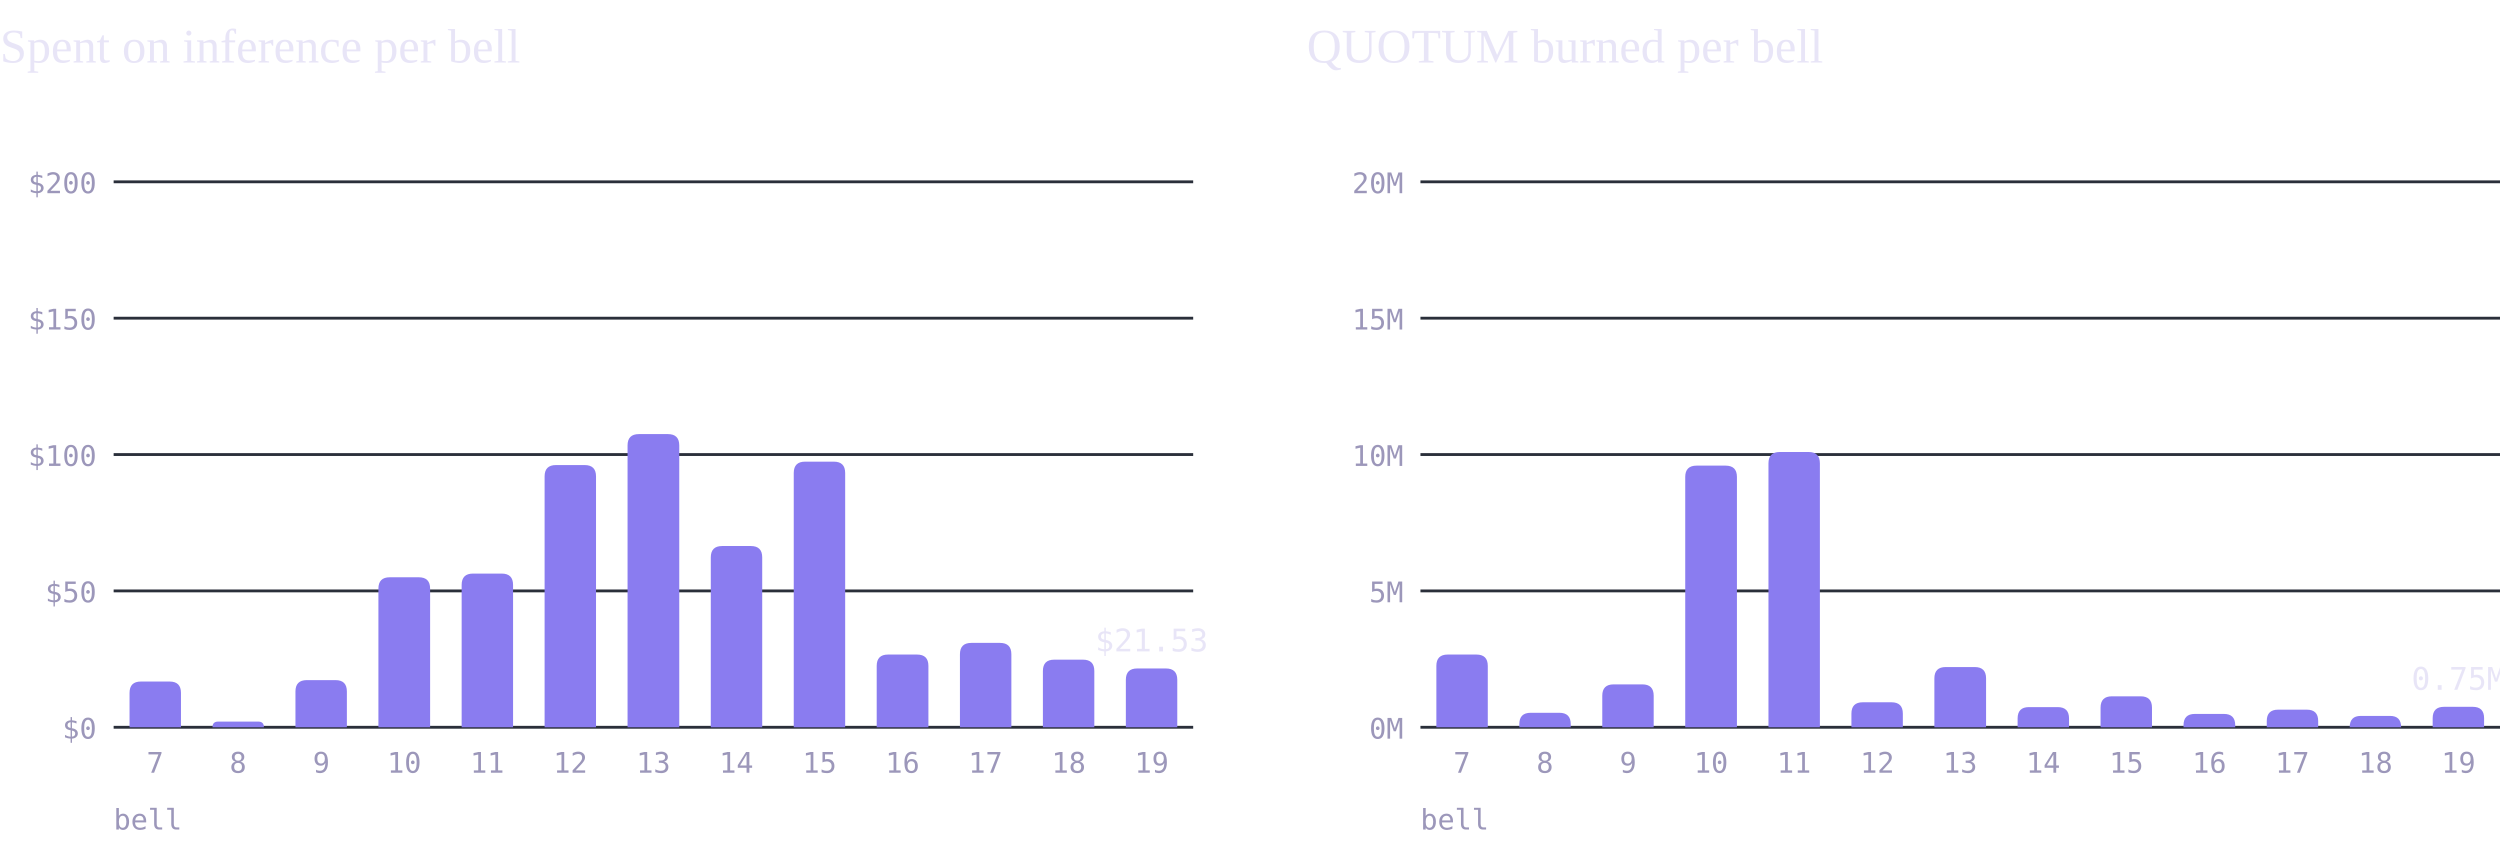
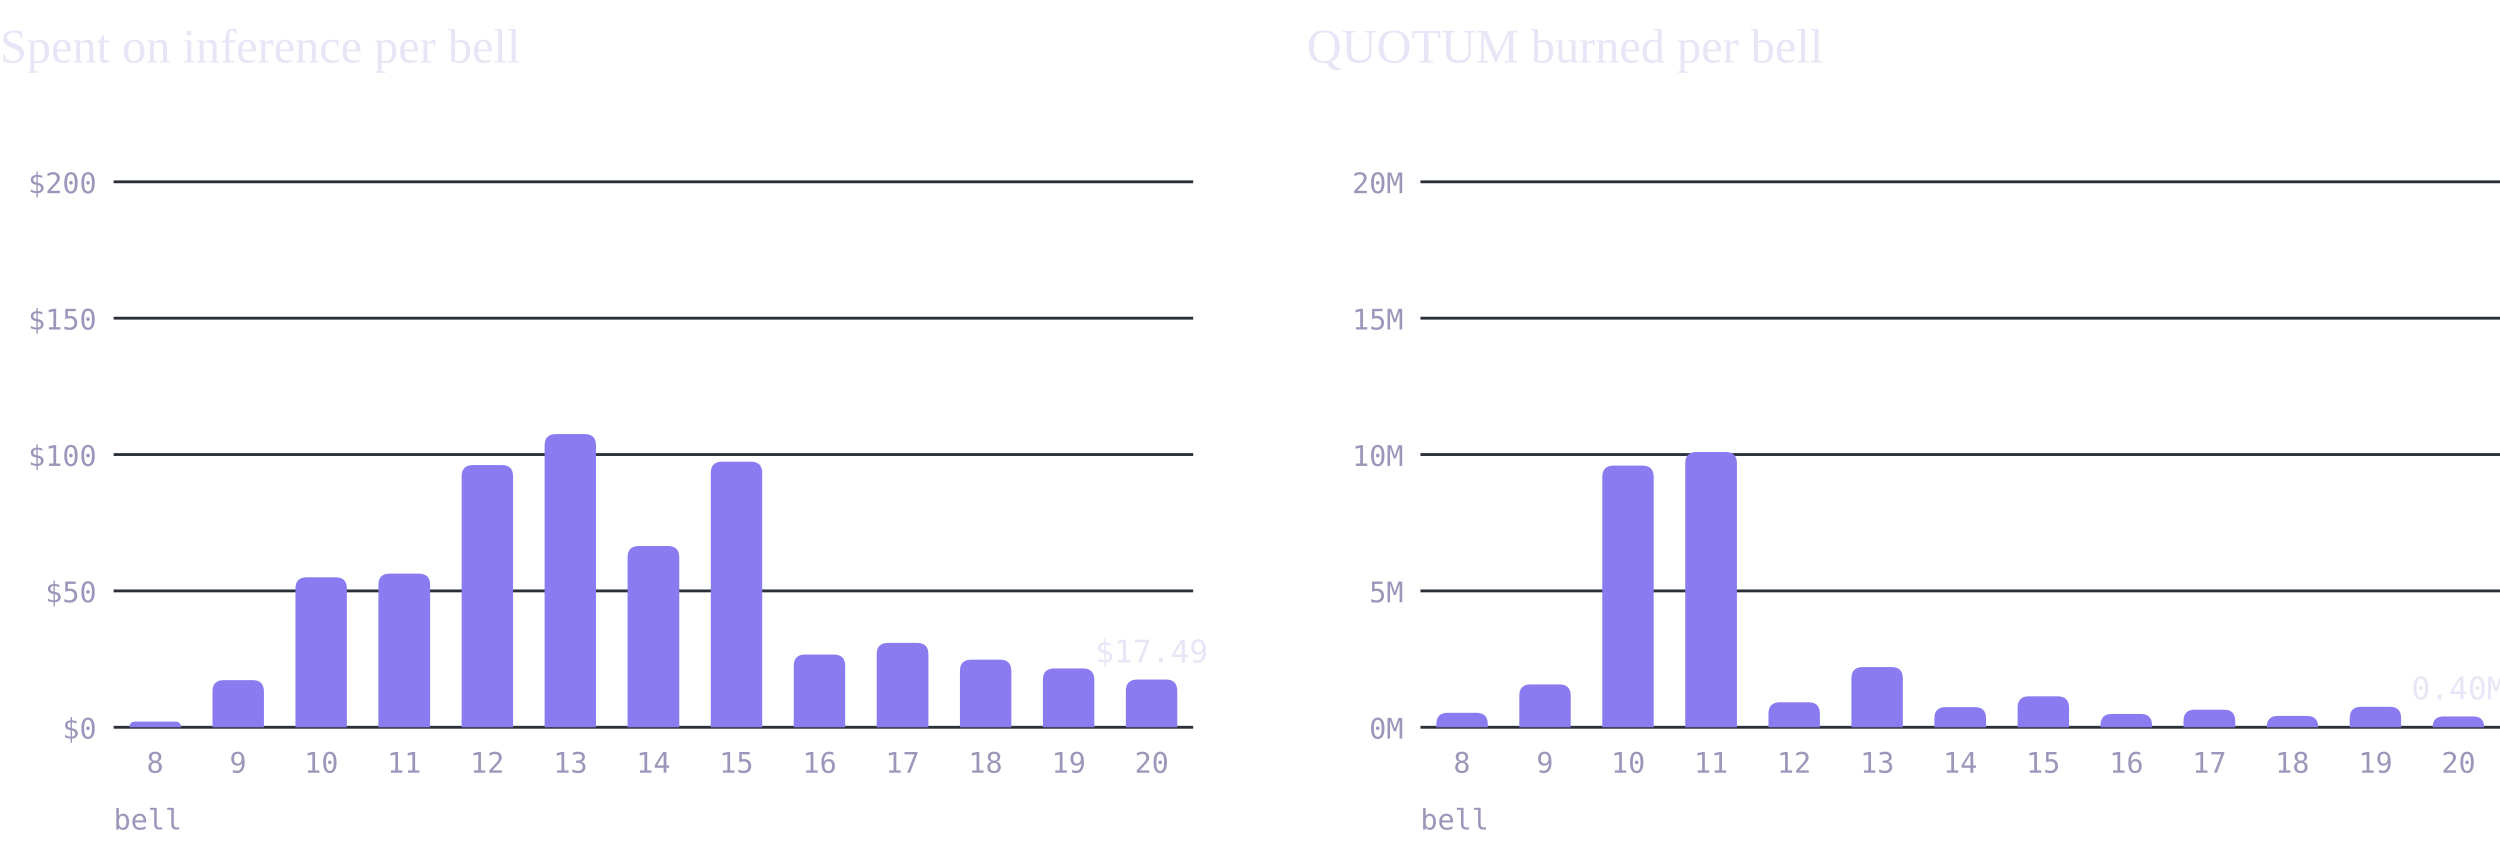
- <svg xmlns="http://www.w3.org/2000/svg" viewBox="0 0 880 300" width="880" height="300" role="img" aria-label="quotum bells 1 to 19: inference spent and QUOTUM burned per bell">
+ <svg xmlns="http://www.w3.org/2000/svg" viewBox="0 0 880 300" width="880" height="300" role="img" aria-label="quotum bells 1 to 20: inference spent and QUOTUM burned per bell">
  <text x="0" y="22" font-family="Georgia,'Times New Roman',serif" font-size="17" fill="#e8e5f7">Spent on inference per bell</text>
  <line x1="40" x2="420" y1="256.0" y2="256.0" stroke="#2a2f3a" stroke-width="1" />
  <text x="34" y="260.0" text-anchor="end" font-family="ui-monospace,SFMono-Regular,Menlo,monospace" font-size="10" fill="#9c97ba">$0</text>
  <line x1="40" x2="420" y1="208.0" y2="208.0" stroke="#2a2f3a" stroke-width="1" />
  <text x="34" y="212.0" text-anchor="end" font-family="ui-monospace,SFMono-Regular,Menlo,monospace" font-size="10" fill="#9c97ba">$50</text>
  <line x1="40" x2="420" y1="160.0" y2="160.0" stroke="#2a2f3a" stroke-width="1" />
  <text x="34" y="164.0" text-anchor="end" font-family="ui-monospace,SFMono-Regular,Menlo,monospace" font-size="10" fill="#9c97ba">$100</text>
  <line x1="40" x2="420" y1="112.0" y2="112.0" stroke="#2a2f3a" stroke-width="1" />
  <text x="34" y="116.0" text-anchor="end" font-family="ui-monospace,SFMono-Regular,Menlo,monospace" font-size="10" fill="#9c97ba">$150</text>
  <line x1="40" x2="420" y1="64.0" y2="64.0" stroke="#2a2f3a" stroke-width="1" />
  <text x="34" y="68.0" text-anchor="end" font-family="ui-monospace,SFMono-Regular,Menlo,monospace" font-size="10" fill="#9c97ba">$200</text>
-   <path d="M45.6,256.0 V243.9 Q45.6,239.9 49.6,239.9 H59.7 Q63.7,239.9 63.7,243.9 V256.0 Z" fill="#8a7cf0" />
-   <text x="54.6" y="272" text-anchor="middle" font-family="ui-monospace,SFMono-Regular,Menlo,monospace" font-size="10" fill="#9c97ba">7</text>
-   <path d="M74.8,256.0 V256.0 Q74.8,254.0 76.8,254.0 H90.9 Q92.9,254.0 92.9,256.0 V256.0 Z" fill="#8a7cf0" />
-   <text x="83.8" y="272" text-anchor="middle" font-family="ui-monospace,SFMono-Regular,Menlo,monospace" font-size="10" fill="#9c97ba">8</text>
-   <path d="M104.0,256.0 V243.4 Q104.0,239.4 108.0,239.4 H118.1 Q122.1,239.4 122.1,243.4 V256.0 Z" fill="#8a7cf0" />
-   <text x="113.1" y="272" text-anchor="middle" font-family="ui-monospace,SFMono-Regular,Menlo,monospace" font-size="10" fill="#9c97ba">9</text>
-   <path d="M133.2,256.0 V207.2 Q133.2,203.2 137.2,203.2 H147.4 Q151.4,203.2 151.4,207.2 V256.0 Z" fill="#8a7cf0" />
-   <text x="142.3" y="272" text-anchor="middle" font-family="ui-monospace,SFMono-Regular,Menlo,monospace" font-size="10" fill="#9c97ba">10</text>
-   <path d="M162.5,256.0 V205.9 Q162.5,201.9 166.5,201.9 H176.6 Q180.6,201.9 180.6,205.9 V256.0 Z" fill="#8a7cf0" />
-   <text x="171.5" y="272" text-anchor="middle" font-family="ui-monospace,SFMono-Regular,Menlo,monospace" font-size="10" fill="#9c97ba">11</text>
-   <path d="M191.7,256.0 V167.7 Q191.7,163.7 195.7,163.7 H205.8 Q209.8,163.7 209.8,167.7 V256.0 Z" fill="#8a7cf0" />
-   <text x="200.8" y="272" text-anchor="middle" font-family="ui-monospace,SFMono-Regular,Menlo,monospace" font-size="10" fill="#9c97ba">12</text>
-   <path d="M220.9,256.0 V156.8 Q220.9,152.8 224.9,152.8 H235.1 Q239.1,152.8 239.1,156.8 V256.0 Z" fill="#8a7cf0" />
-   <text x="230.0" y="272" text-anchor="middle" font-family="ui-monospace,SFMono-Regular,Menlo,monospace" font-size="10" fill="#9c97ba">13</text>
-   <path d="M250.2,256.0 V196.2 Q250.2,192.2 254.2,192.2 H264.3 Q268.3,192.2 268.3,196.2 V256.0 Z" fill="#8a7cf0" />
-   <text x="259.2" y="272" text-anchor="middle" font-family="ui-monospace,SFMono-Regular,Menlo,monospace" font-size="10" fill="#9c97ba">14</text>
-   <path d="M279.4,256.0 V166.5 Q279.4,162.5 283.4,162.5 H293.5 Q297.5,162.5 297.5,166.5 V256.0 Z" fill="#8a7cf0" />
-   <text x="288.5" y="272" text-anchor="middle" font-family="ui-monospace,SFMono-Regular,Menlo,monospace" font-size="10" fill="#9c97ba">15</text>
-   <path d="M308.6,256.0 V234.4 Q308.6,230.4 312.6,230.4 H322.8 Q326.8,230.4 326.8,234.4 V256.0 Z" fill="#8a7cf0" />
-   <text x="317.7" y="272" text-anchor="middle" font-family="ui-monospace,SFMono-Regular,Menlo,monospace" font-size="10" fill="#9c97ba">16</text>
-   <path d="M337.9,256.0 V230.3 Q337.9,226.3 341.9,226.3 H352.0 Q356.0,226.3 356.0,230.3 V256.0 Z" fill="#8a7cf0" />
-   <text x="346.9" y="272" text-anchor="middle" font-family="ui-monospace,SFMono-Regular,Menlo,monospace" font-size="10" fill="#9c97ba">17</text>
-   <path d="M367.1,256.0 V236.2 Q367.1,232.2 371.1,232.2 H381.2 Q385.2,232.2 385.2,236.2 V256.0 Z" fill="#8a7cf0" />
-   <text x="376.2" y="272" text-anchor="middle" font-family="ui-monospace,SFMono-Regular,Menlo,monospace" font-size="10" fill="#9c97ba">18</text>
-   <path d="M396.3,256.0 V239.3 Q396.3,235.3 400.3,235.3 H410.4 Q414.4,235.3 414.4,239.3 V256.0 Z" fill="#8a7cf0" />
-   <text x="405.4" y="272" text-anchor="middle" font-family="ui-monospace,SFMono-Regular,Menlo,monospace" font-size="10" fill="#9c97ba">19</text>
-   <text x="405.4" y="229.3" text-anchor="middle" font-family="ui-monospace,SFMono-Regular,Menlo,monospace" font-size="11" fill="#e8e5f7">$21.53</text>
+   <path d="M45.6,256.0 V256.0 Q45.6,254.0 47.6,254.0 H61.7 Q63.7,254.0 63.7,256.0 V256.0 Z" fill="#8a7cf0" />
+   <text x="54.6" y="272" text-anchor="middle" font-family="ui-monospace,SFMono-Regular,Menlo,monospace" font-size="10" fill="#9c97ba">8</text>
+   <path d="M74.8,256.0 V243.4 Q74.8,239.4 78.8,239.4 H88.9 Q92.9,239.4 92.9,243.4 V256.0 Z" fill="#8a7cf0" />
+   <text x="83.8" y="272" text-anchor="middle" font-family="ui-monospace,SFMono-Regular,Menlo,monospace" font-size="10" fill="#9c97ba">9</text>
+   <path d="M104.0,256.0 V207.2 Q104.0,203.2 108.0,203.2 H118.1 Q122.1,203.2 122.1,207.2 V256.0 Z" fill="#8a7cf0" />
+   <text x="113.1" y="272" text-anchor="middle" font-family="ui-monospace,SFMono-Regular,Menlo,monospace" font-size="10" fill="#9c97ba">10</text>
+   <path d="M133.2,256.0 V205.9 Q133.2,201.9 137.2,201.9 H147.4 Q151.4,201.9 151.4,205.9 V256.0 Z" fill="#8a7cf0" />
+   <text x="142.3" y="272" text-anchor="middle" font-family="ui-monospace,SFMono-Regular,Menlo,monospace" font-size="10" fill="#9c97ba">11</text>
+   <path d="M162.5,256.0 V167.7 Q162.5,163.7 166.5,163.7 H176.6 Q180.6,163.7 180.6,167.7 V256.0 Z" fill="#8a7cf0" />
+   <text x="171.5" y="272" text-anchor="middle" font-family="ui-monospace,SFMono-Regular,Menlo,monospace" font-size="10" fill="#9c97ba">12</text>
+   <path d="M191.7,256.0 V156.8 Q191.7,152.8 195.7,152.8 H205.8 Q209.8,152.8 209.8,156.8 V256.0 Z" fill="#8a7cf0" />
+   <text x="200.8" y="272" text-anchor="middle" font-family="ui-monospace,SFMono-Regular,Menlo,monospace" font-size="10" fill="#9c97ba">13</text>
+   <path d="M220.9,256.0 V196.2 Q220.9,192.2 224.9,192.2 H235.1 Q239.1,192.2 239.1,196.2 V256.0 Z" fill="#8a7cf0" />
+   <text x="230.0" y="272" text-anchor="middle" font-family="ui-monospace,SFMono-Regular,Menlo,monospace" font-size="10" fill="#9c97ba">14</text>
+   <path d="M250.2,256.0 V166.5 Q250.2,162.5 254.2,162.5 H264.3 Q268.3,162.5 268.3,166.5 V256.0 Z" fill="#8a7cf0" />
+   <text x="259.2" y="272" text-anchor="middle" font-family="ui-monospace,SFMono-Regular,Menlo,monospace" font-size="10" fill="#9c97ba">15</text>
+   <path d="M279.4,256.0 V234.4 Q279.4,230.4 283.4,230.4 H293.5 Q297.5,230.4 297.5,234.4 V256.0 Z" fill="#8a7cf0" />
+   <text x="288.5" y="272" text-anchor="middle" font-family="ui-monospace,SFMono-Regular,Menlo,monospace" font-size="10" fill="#9c97ba">16</text>
+   <path d="M308.6,256.0 V230.3 Q308.6,226.3 312.6,226.3 H322.8 Q326.8,226.3 326.8,230.3 V256.0 Z" fill="#8a7cf0" />
+   <text x="317.7" y="272" text-anchor="middle" font-family="ui-monospace,SFMono-Regular,Menlo,monospace" font-size="10" fill="#9c97ba">17</text>
+   <path d="M337.9,256.0 V236.2 Q337.9,232.2 341.9,232.2 H352.0 Q356.0,232.2 356.0,236.2 V256.0 Z" fill="#8a7cf0" />
+   <text x="346.9" y="272" text-anchor="middle" font-family="ui-monospace,SFMono-Regular,Menlo,monospace" font-size="10" fill="#9c97ba">18</text>
+   <path d="M367.1,256.0 V239.3 Q367.1,235.3 371.1,235.3 H381.2 Q385.2,235.3 385.2,239.3 V256.0 Z" fill="#8a7cf0" />
+   <text x="376.2" y="272" text-anchor="middle" font-family="ui-monospace,SFMono-Regular,Menlo,monospace" font-size="10" fill="#9c97ba">19</text>
+   <path d="M396.3,256.0 V243.2 Q396.3,239.2 400.3,239.2 H410.4 Q414.4,239.2 414.4,243.2 V256.0 Z" fill="#8a7cf0" />
+   <text x="405.4" y="272" text-anchor="middle" font-family="ui-monospace,SFMono-Regular,Menlo,monospace" font-size="10" fill="#9c97ba">20</text>
+   <text x="405.4" y="233.2" text-anchor="middle" font-family="ui-monospace,SFMono-Regular,Menlo,monospace" font-size="11" fill="#e8e5f7">$17.49</text>
  <text x="40" y="292" font-family="ui-monospace,SFMono-Regular,Menlo,monospace" font-size="10" fill="#9c97ba">bell</text>
  <text x="460" y="22" font-family="Georgia,'Times New Roman',serif" font-size="17" fill="#e8e5f7">QUOTUM burned per bell</text>
  <line x1="500" x2="880" y1="256.0" y2="256.0" stroke="#2a2f3a" stroke-width="1" />
  <text x="494" y="260.0" text-anchor="end" font-family="ui-monospace,SFMono-Regular,Menlo,monospace" font-size="10" fill="#9c97ba">0M</text>
  <line x1="500" x2="880" y1="208.0" y2="208.0" stroke="#2a2f3a" stroke-width="1" />
  <text x="494" y="212.0" text-anchor="end" font-family="ui-monospace,SFMono-Regular,Menlo,monospace" font-size="10" fill="#9c97ba">5M</text>
  <line x1="500" x2="880" y1="160.0" y2="160.0" stroke="#2a2f3a" stroke-width="1" />
  <text x="494" y="164.0" text-anchor="end" font-family="ui-monospace,SFMono-Regular,Menlo,monospace" font-size="10" fill="#9c97ba">10M</text>
  <line x1="500" x2="880" y1="112.0" y2="112.0" stroke="#2a2f3a" stroke-width="1" />
  <text x="494" y="116.0" text-anchor="end" font-family="ui-monospace,SFMono-Regular,Menlo,monospace" font-size="10" fill="#9c97ba">15M</text>
  <line x1="500" x2="880" y1="64.0" y2="64.0" stroke="#2a2f3a" stroke-width="1" />
  <text x="494" y="68.0" text-anchor="end" font-family="ui-monospace,SFMono-Regular,Menlo,monospace" font-size="10" fill="#9c97ba">20M</text>
-   <path d="M505.6,256.0 V234.4 Q505.6,230.4 509.6,230.4 H519.7 Q523.7,230.4 523.7,234.4 V256.0 Z" fill="#8a7cf0" />
-   <text x="514.6" y="272" text-anchor="middle" font-family="ui-monospace,SFMono-Regular,Menlo,monospace" font-size="10" fill="#9c97ba">7</text>
-   <path d="M534.8,256.0 V254.9 Q534.8,250.9 538.8,250.9 H548.9 Q552.9,250.9 552.9,254.9 V256.0 Z" fill="#8a7cf0" />
-   <text x="543.8" y="272" text-anchor="middle" font-family="ui-monospace,SFMono-Regular,Menlo,monospace" font-size="10" fill="#9c97ba">8</text>
-   <path d="M564.0,256.0 V244.9 Q564.0,240.9 568.0,240.9 H578.1 Q582.1,240.9 582.1,244.9 V256.0 Z" fill="#8a7cf0" />
-   <text x="573.1" y="272" text-anchor="middle" font-family="ui-monospace,SFMono-Regular,Menlo,monospace" font-size="10" fill="#9c97ba">9</text>
-   <path d="M593.2,256.0 V167.9 Q593.2,163.9 597.2,163.9 H607.4 Q611.4,163.9 611.4,167.9 V256.0 Z" fill="#8a7cf0" />
-   <text x="602.3" y="272" text-anchor="middle" font-family="ui-monospace,SFMono-Regular,Menlo,monospace" font-size="10" fill="#9c97ba">10</text>
-   <path d="M622.5,256.0 V163.1 Q622.5,159.1 626.5,159.1 H636.6 Q640.6,159.1 640.6,163.1 V256.0 Z" fill="#8a7cf0" />
-   <text x="631.5" y="272" text-anchor="middle" font-family="ui-monospace,SFMono-Regular,Menlo,monospace" font-size="10" fill="#9c97ba">11</text>
-   <path d="M651.7,256.0 V251.2 Q651.7,247.2 655.7,247.2 H665.8 Q669.8,247.2 669.8,251.2 V256.0 Z" fill="#8a7cf0" />
-   <text x="660.8" y="272" text-anchor="middle" font-family="ui-monospace,SFMono-Regular,Menlo,monospace" font-size="10" fill="#9c97ba">12</text>
-   <path d="M680.9,256.0 V238.8 Q680.9,234.8 684.9,234.8 H695.1 Q699.1,234.8 699.1,238.8 V256.0 Z" fill="#8a7cf0" />
-   <text x="690.0" y="272" text-anchor="middle" font-family="ui-monospace,SFMono-Regular,Menlo,monospace" font-size="10" fill="#9c97ba">13</text>
-   <path d="M710.2,256.0 V252.9 Q710.2,248.9 714.2,248.9 H724.3 Q728.3,248.9 728.3,252.9 V256.0 Z" fill="#8a7cf0" />
-   <text x="719.2" y="272" text-anchor="middle" font-family="ui-monospace,SFMono-Regular,Menlo,monospace" font-size="10" fill="#9c97ba">14</text>
-   <path d="M739.4,256.0 V249.1 Q739.4,245.1 743.4,245.1 H753.5 Q757.5,245.1 757.5,249.1 V256.0 Z" fill="#8a7cf0" />
-   <text x="748.5" y="272" text-anchor="middle" font-family="ui-monospace,SFMono-Regular,Menlo,monospace" font-size="10" fill="#9c97ba">15</text>
-   <path d="M768.6,256.0 V255.3 Q768.6,251.3 772.6,251.3 H782.8 Q786.8,251.3 786.8,255.3 V256.0 Z" fill="#8a7cf0" />
-   <text x="777.7" y="272" text-anchor="middle" font-family="ui-monospace,SFMono-Regular,Menlo,monospace" font-size="10" fill="#9c97ba">16</text>
-   <path d="M797.9,256.0 V253.8 Q797.9,249.8 801.9,249.8 H812.0 Q816.0,249.8 816.0,253.8 V256.0 Z" fill="#8a7cf0" />
-   <text x="806.9" y="272" text-anchor="middle" font-family="ui-monospace,SFMono-Regular,Menlo,monospace" font-size="10" fill="#9c97ba">17</text>
-   <path d="M827.1,256.0 V256.0 Q827.1,252.0 831.0,252.0 H841.3 Q845.2,252.0 845.2,256.0 V256.0 Z" fill="#8a7cf0" />
-   <text x="836.2" y="272" text-anchor="middle" font-family="ui-monospace,SFMono-Regular,Menlo,monospace" font-size="10" fill="#9c97ba">18</text>
-   <path d="M856.3,256.0 V252.8 Q856.3,248.8 860.3,248.8 H870.4 Q874.4,248.8 874.4,252.8 V256.0 Z" fill="#8a7cf0" />
-   <text x="865.4" y="272" text-anchor="middle" font-family="ui-monospace,SFMono-Regular,Menlo,monospace" font-size="10" fill="#9c97ba">19</text>
-   <text x="865.4" y="242.8" text-anchor="middle" font-family="ui-monospace,SFMono-Regular,Menlo,monospace" font-size="11" fill="#e8e5f7">0.75M</text>
+   <path d="M505.6,256.0 V254.9 Q505.6,250.9 509.6,250.9 H519.7 Q523.7,250.9 523.7,254.9 V256.0 Z" fill="#8a7cf0" />
+   <text x="514.6" y="272" text-anchor="middle" font-family="ui-monospace,SFMono-Regular,Menlo,monospace" font-size="10" fill="#9c97ba">8</text>
+   <path d="M534.8,256.0 V244.9 Q534.8,240.9 538.8,240.9 H548.9 Q552.9,240.9 552.9,244.9 V256.0 Z" fill="#8a7cf0" />
+   <text x="543.8" y="272" text-anchor="middle" font-family="ui-monospace,SFMono-Regular,Menlo,monospace" font-size="10" fill="#9c97ba">9</text>
+   <path d="M564.0,256.0 V167.9 Q564.0,163.9 568.0,163.9 H578.1 Q582.1,163.9 582.1,167.9 V256.0 Z" fill="#8a7cf0" />
+   <text x="573.1" y="272" text-anchor="middle" font-family="ui-monospace,SFMono-Regular,Menlo,monospace" font-size="10" fill="#9c97ba">10</text>
+   <path d="M593.2,256.0 V163.1 Q593.2,159.1 597.2,159.1 H607.4 Q611.4,159.1 611.4,163.1 V256.0 Z" fill="#8a7cf0" />
+   <text x="602.3" y="272" text-anchor="middle" font-family="ui-monospace,SFMono-Regular,Menlo,monospace" font-size="10" fill="#9c97ba">11</text>
+   <path d="M622.5,256.0 V251.2 Q622.5,247.2 626.5,247.2 H636.6 Q640.6,247.2 640.6,251.2 V256.0 Z" fill="#8a7cf0" />
+   <text x="631.5" y="272" text-anchor="middle" font-family="ui-monospace,SFMono-Regular,Menlo,monospace" font-size="10" fill="#9c97ba">12</text>
+   <path d="M651.7,256.0 V238.8 Q651.7,234.8 655.7,234.8 H665.8 Q669.8,234.8 669.8,238.8 V256.0 Z" fill="#8a7cf0" />
+   <text x="660.8" y="272" text-anchor="middle" font-family="ui-monospace,SFMono-Regular,Menlo,monospace" font-size="10" fill="#9c97ba">13</text>
+   <path d="M680.9,256.0 V252.9 Q680.9,248.9 684.9,248.9 H695.1 Q699.1,248.9 699.1,252.9 V256.0 Z" fill="#8a7cf0" />
+   <text x="690.0" y="272" text-anchor="middle" font-family="ui-monospace,SFMono-Regular,Menlo,monospace" font-size="10" fill="#9c97ba">14</text>
+   <path d="M710.2,256.0 V249.1 Q710.2,245.1 714.2,245.1 H724.3 Q728.3,245.1 728.3,249.1 V256.0 Z" fill="#8a7cf0" />
+   <text x="719.2" y="272" text-anchor="middle" font-family="ui-monospace,SFMono-Regular,Menlo,monospace" font-size="10" fill="#9c97ba">15</text>
+   <path d="M739.4,256.0 V255.3 Q739.4,251.3 743.4,251.3 H753.5 Q757.5,251.3 757.5,255.3 V256.0 Z" fill="#8a7cf0" />
+   <text x="748.5" y="272" text-anchor="middle" font-family="ui-monospace,SFMono-Regular,Menlo,monospace" font-size="10" fill="#9c97ba">16</text>
+   <path d="M768.6,256.0 V253.8 Q768.6,249.8 772.6,249.8 H782.8 Q786.8,249.8 786.8,253.8 V256.0 Z" fill="#8a7cf0" />
+   <text x="777.7" y="272" text-anchor="middle" font-family="ui-monospace,SFMono-Regular,Menlo,monospace" font-size="10" fill="#9c97ba">17</text>
+   <path d="M797.9,256.0 V256.0 Q797.9,252.0 801.8,252.0 H812.0 Q816.0,252.0 816.0,256.0 V256.0 Z" fill="#8a7cf0" />
+   <text x="806.9" y="272" text-anchor="middle" font-family="ui-monospace,SFMono-Regular,Menlo,monospace" font-size="10" fill="#9c97ba">18</text>
+   <path d="M827.1,256.0 V252.8 Q827.1,248.8 831.1,248.8 H841.2 Q845.2,248.8 845.2,252.8 V256.0 Z" fill="#8a7cf0" />
+   <text x="836.2" y="272" text-anchor="middle" font-family="ui-monospace,SFMono-Regular,Menlo,monospace" font-size="10" fill="#9c97ba">19</text>
+   <path d="M856.3,256.0 V256.0 Q856.3,252.2 860.1,252.2 H870.6 Q874.4,252.2 874.4,256.0 V256.0 Z" fill="#8a7cf0" />
+   <text x="865.4" y="272" text-anchor="middle" font-family="ui-monospace,SFMono-Regular,Menlo,monospace" font-size="10" fill="#9c97ba">20</text>
+   <text x="865.4" y="246.2" text-anchor="middle" font-family="ui-monospace,SFMono-Regular,Menlo,monospace" font-size="11" fill="#e8e5f7">0.40M</text>
  <text x="500" y="292" font-family="ui-monospace,SFMono-Regular,Menlo,monospace" font-size="10" fill="#9c97ba">bell</text>
</svg>
